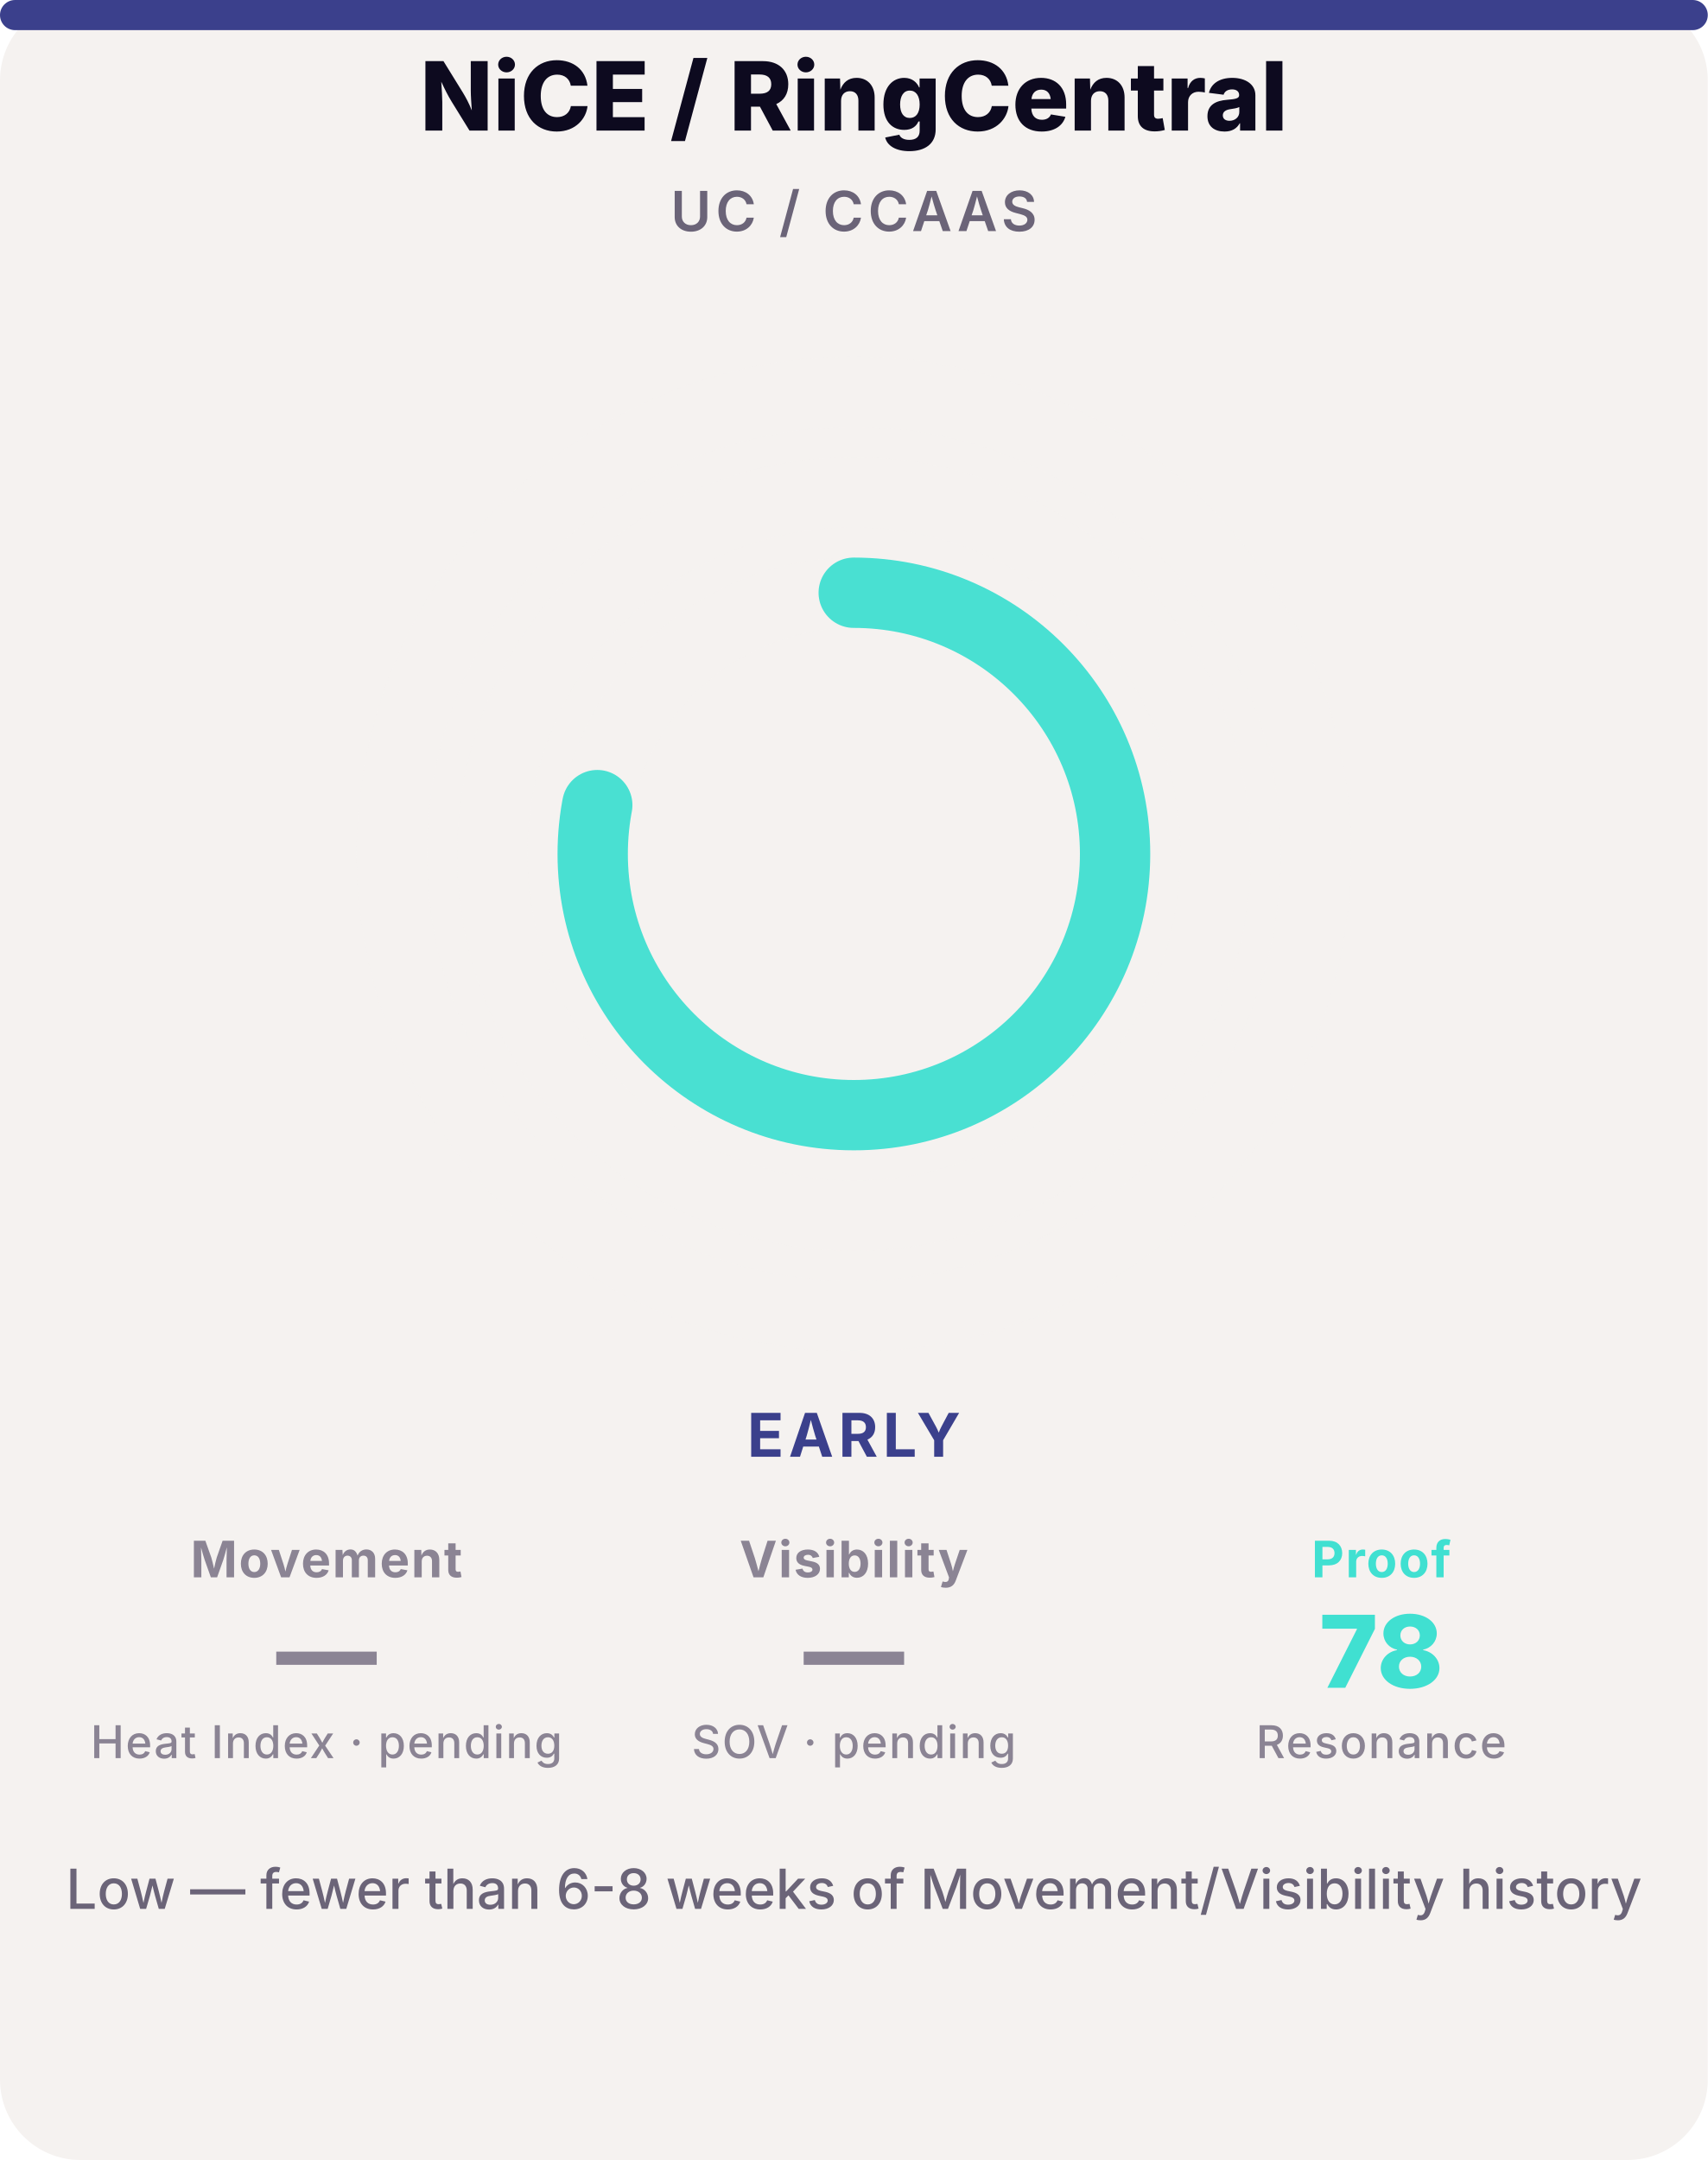
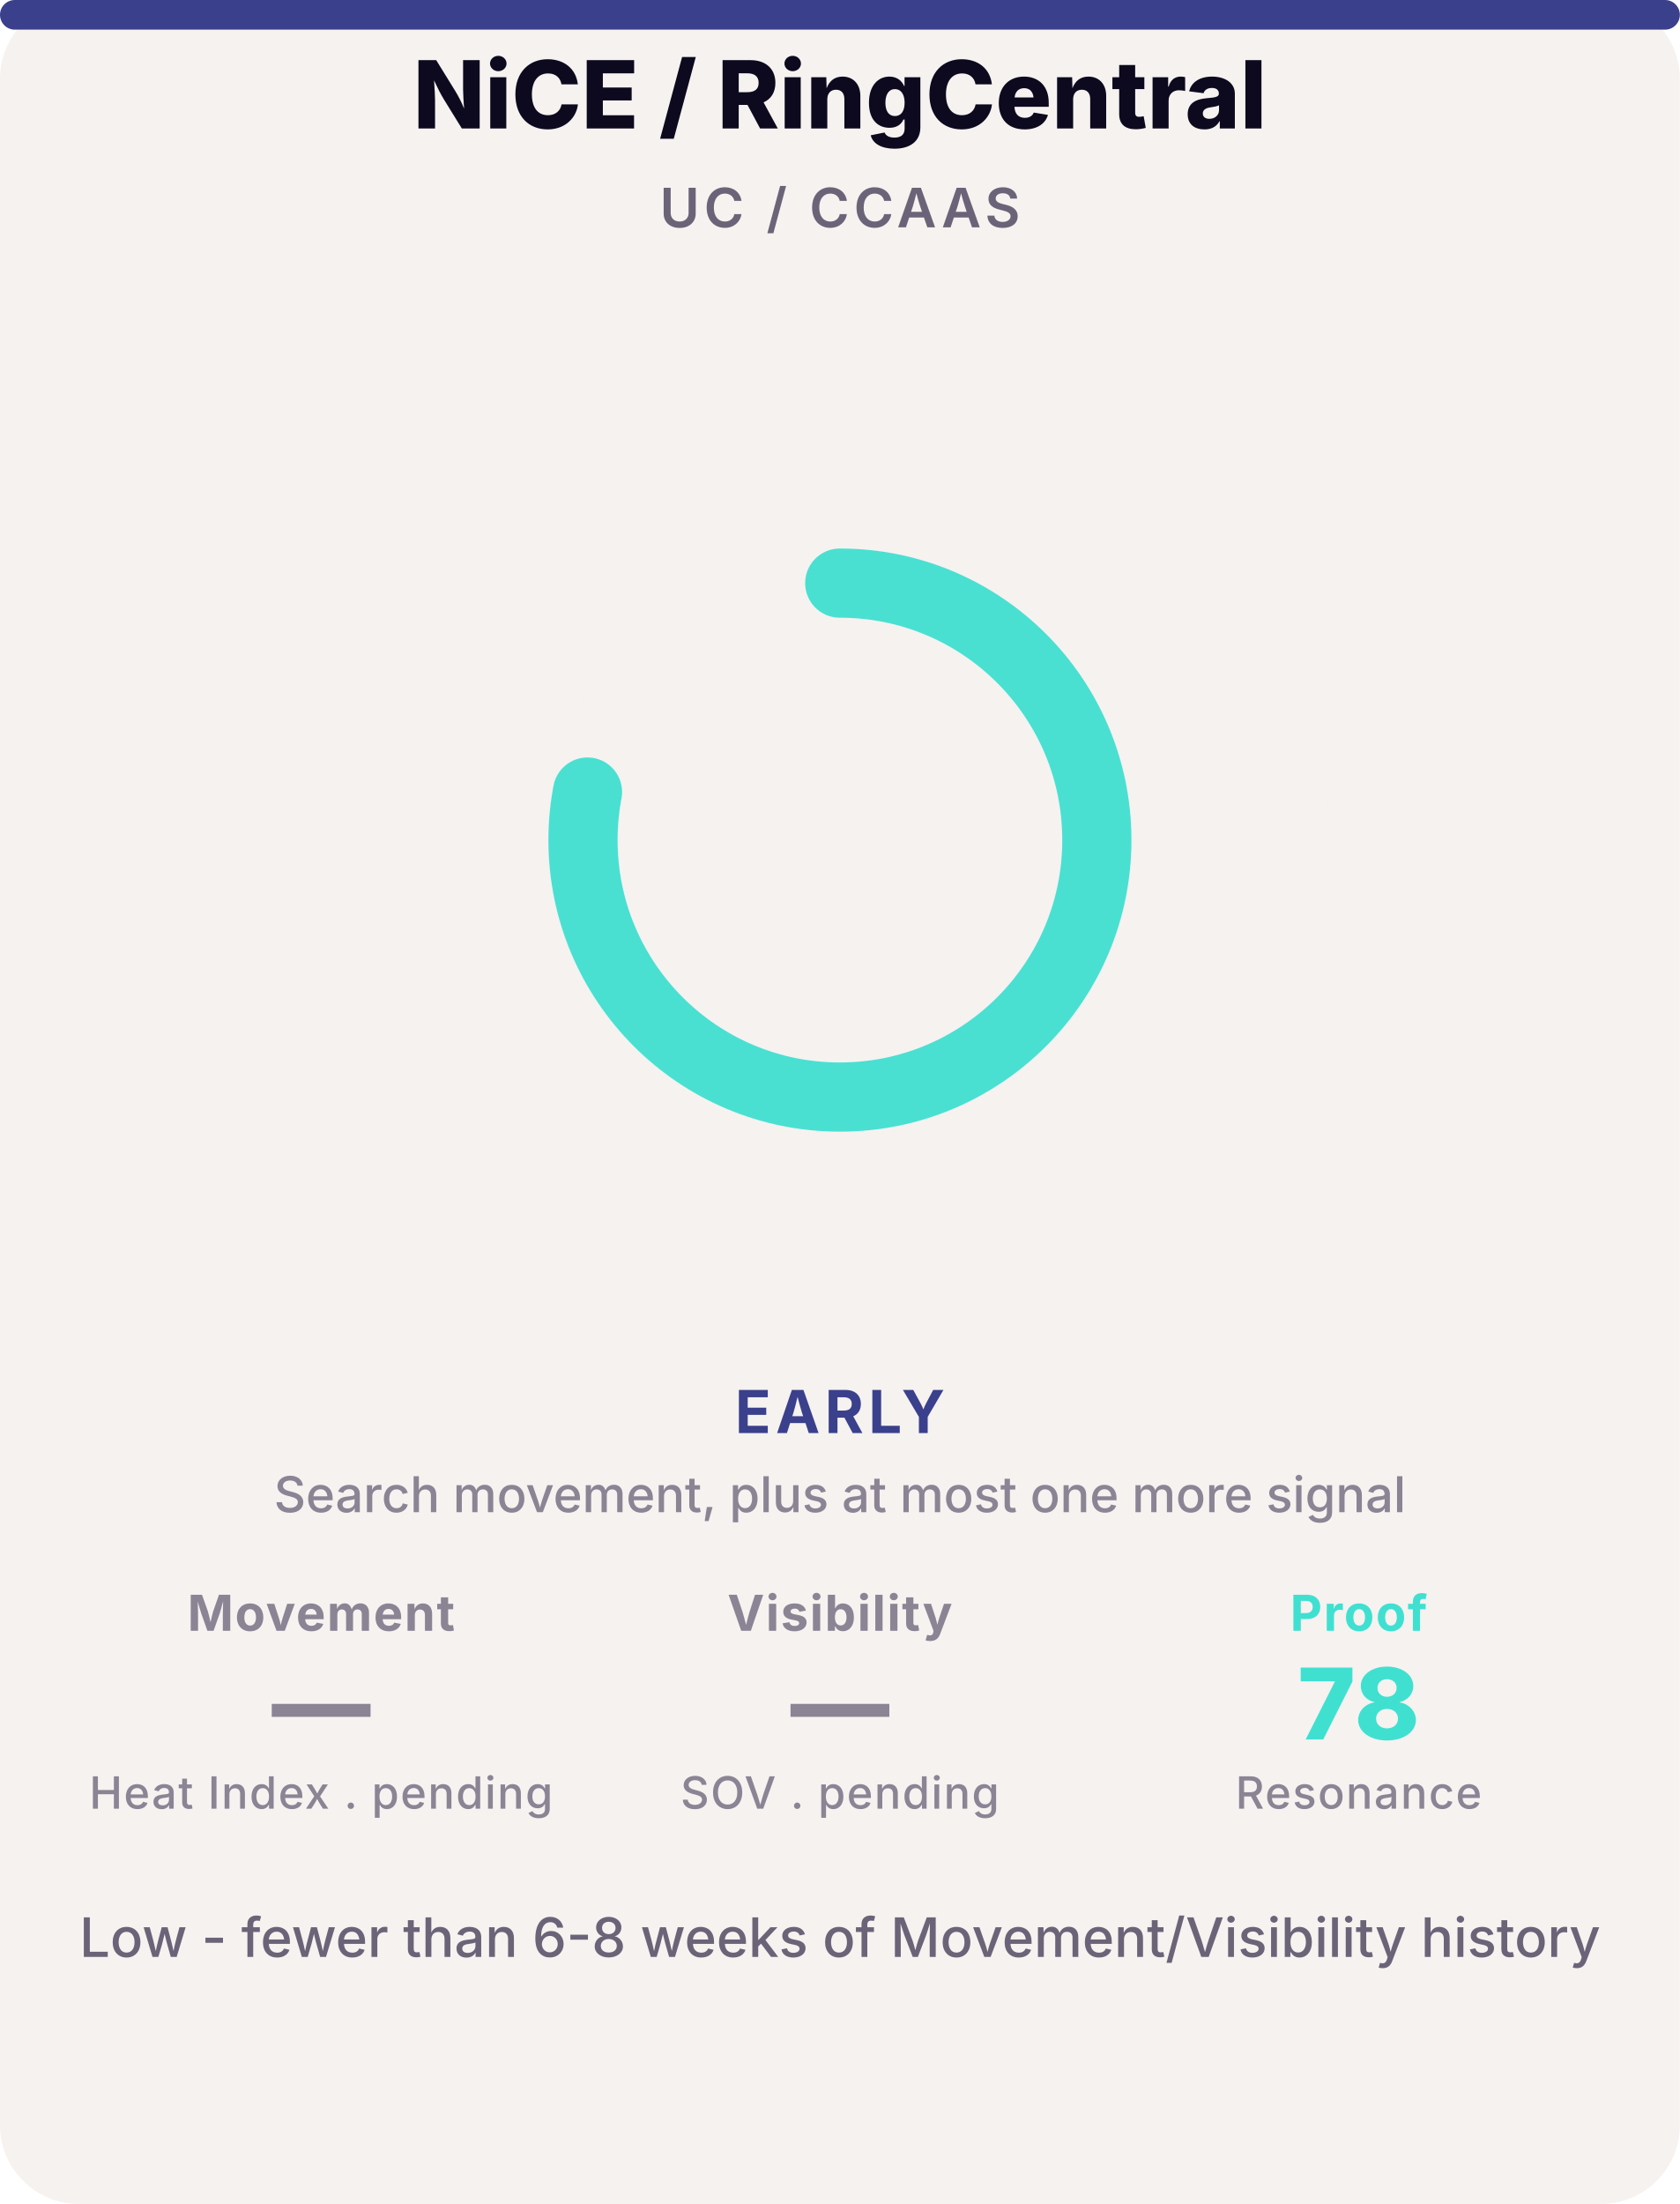
- <svg xmlns="http://www.w3.org/2000/svg" viewBox="0 0 340 430" font-family="Inter, sans-serif">
-   <rect x="0" y="0" width="340" height="430" rx="16" fill="#f5f2f0" />
+ <svg xmlns="http://www.w3.org/2000/svg" viewBox="0 0 340 446" font-family="Inter, sans-serif">
+   <rect x="0" y="0" width="340" height="446" rx="16" fill="#f5f2f0" />
  <rect x="0" y="0" width="340" height="6" rx="3" fill="#3b408c" />
  <text x="170" y="26" text-anchor="middle" font-weight="800" font-size="19" fill="#0d0a1f">NiCE / RingCentral</text>
  <text x="170" y="46" text-anchor="middle" font-family="Inter, sans-serif" font-weight="600" font-size="11" fill="#6b6478" text-transform="uppercase" letter-spacing="0.08em">UC / CCAAS</text>
  <g>
    <circle cx="170" cy="170" r="92" fill="none" stroke="#f5f2f0" stroke-width="14" opacity="0.25" />
    <circle cx="170" cy="170" r="72" fill="none" stroke="#f5f2f0" stroke-width="14" opacity="0.25" />
    <circle cx="170" cy="170" r="52" fill="none" stroke="#f5f2f0" stroke-width="14" opacity="0.25" />
    <circle cx="170" cy="170" r="52" fill="none" stroke="#40e0d1" stroke-width="14" stroke-linecap="round" stroke-dasharray="254.85 71.88" transform="rotate(-90 170 170)" opacity="0.95" />
  </g>
  <text x="170" y="290" text-anchor="middle" font-weight="700" font-size="12" fill="#3b408c" letter-spacing="0.08em">EARLY</text>
-   <text x="65" y="314" text-anchor="middle" font-family="Inter, sans-serif" font-weight="700" font-size="10" fill="#8b8494" letter-spacing="0.03em" text-transform="uppercase">Movement</text>
-   <text x="65" y="336" text-anchor="middle" font-family="Inter, sans-serif" font-weight="800" font-size="20" fill="#8b8494">—</text>
-   <text x="65" y="350" text-anchor="middle" font-family="Inter, sans-serif" font-weight="500" font-size="9" fill="#8b8494" letter-spacing="0.03em" text-transform="uppercase">Heat Index · pending</text>
-   <text x="170" y="314" text-anchor="middle" font-family="Inter, sans-serif" font-weight="700" font-size="10" fill="#8b8494" letter-spacing="0.03em" text-transform="uppercase">Visibility</text>
-   <text x="170" y="336" text-anchor="middle" font-family="Inter, sans-serif" font-weight="800" font-size="20" fill="#8b8494">—</text>
-   <text x="170" y="350" text-anchor="middle" font-family="Inter, sans-serif" font-weight="500" font-size="9" fill="#8b8494" letter-spacing="0.03em" text-transform="uppercase">SOV · pending</text>
-   <text x="275" y="314" text-anchor="middle" font-family="Inter, sans-serif" font-weight="700" font-size="10" fill="#40e0d1" letter-spacing="0.03em" text-transform="uppercase">Proof</text>
-   <text x="275" y="336" text-anchor="middle" font-family="Inter, sans-serif" font-weight="800" font-size="20" fill="#40e0d1">78</text>
-   <text x="275" y="350" text-anchor="middle" font-family="Inter, sans-serif" font-weight="500" font-size="9" fill="#8b8494" letter-spacing="0.03em" text-transform="uppercase">Resonance</text>
-   <text x="170" y="380" text-anchor="middle" font-family="Inter, sans-serif" font-weight="500" font-size="11" fill="#6b6478">Low — fewer than 6-8 weeks of Movement/Visibility history</text>
+   <text x="170" y="306" text-anchor="middle" font-family="Inter, sans-serif" font-weight="500" font-size="10" fill="#8b8494">Search movement, plus at most one more signal</text>
+   <text x="65" y="330" text-anchor="middle" font-family="Inter, sans-serif" font-weight="700" font-size="10" fill="#8b8494" letter-spacing="0.03em" text-transform="uppercase">Movement</text>
+   <text x="65" y="352" text-anchor="middle" font-family="Inter, sans-serif" font-weight="800" font-size="20" fill="#8b8494">—</text>
+   <text x="65" y="366" text-anchor="middle" font-family="Inter, sans-serif" font-weight="500" font-size="9" fill="#8b8494" letter-spacing="0.03em" text-transform="uppercase">Heat Index . pending</text>
+   <text x="170" y="330" text-anchor="middle" font-family="Inter, sans-serif" font-weight="700" font-size="10" fill="#8b8494" letter-spacing="0.03em" text-transform="uppercase">Visibility</text>
+   <text x="170" y="352" text-anchor="middle" font-family="Inter, sans-serif" font-weight="800" font-size="20" fill="#8b8494">—</text>
+   <text x="170" y="366" text-anchor="middle" font-family="Inter, sans-serif" font-weight="500" font-size="9" fill="#8b8494" letter-spacing="0.03em" text-transform="uppercase">SOV . pending</text>
+   <text x="275" y="330" text-anchor="middle" font-family="Inter, sans-serif" font-weight="700" font-size="10" fill="#40e0d1" letter-spacing="0.03em" text-transform="uppercase">Proof</text>
+   <text x="275" y="352" text-anchor="middle" font-family="Inter, sans-serif" font-weight="800" font-size="20" fill="#40e0d1">78</text>
+   <text x="275" y="366" text-anchor="middle" font-family="Inter, sans-serif" font-weight="500" font-size="9" fill="#8b8494" letter-spacing="0.03em" text-transform="uppercase">Resonance</text>
+   <text x="170" y="396" text-anchor="middle" font-family="Inter, sans-serif" font-weight="500" font-size="11" fill="#6b6478">Low - fewer than 6-8 weeks of Movement/Visibility history</text>
</svg>
